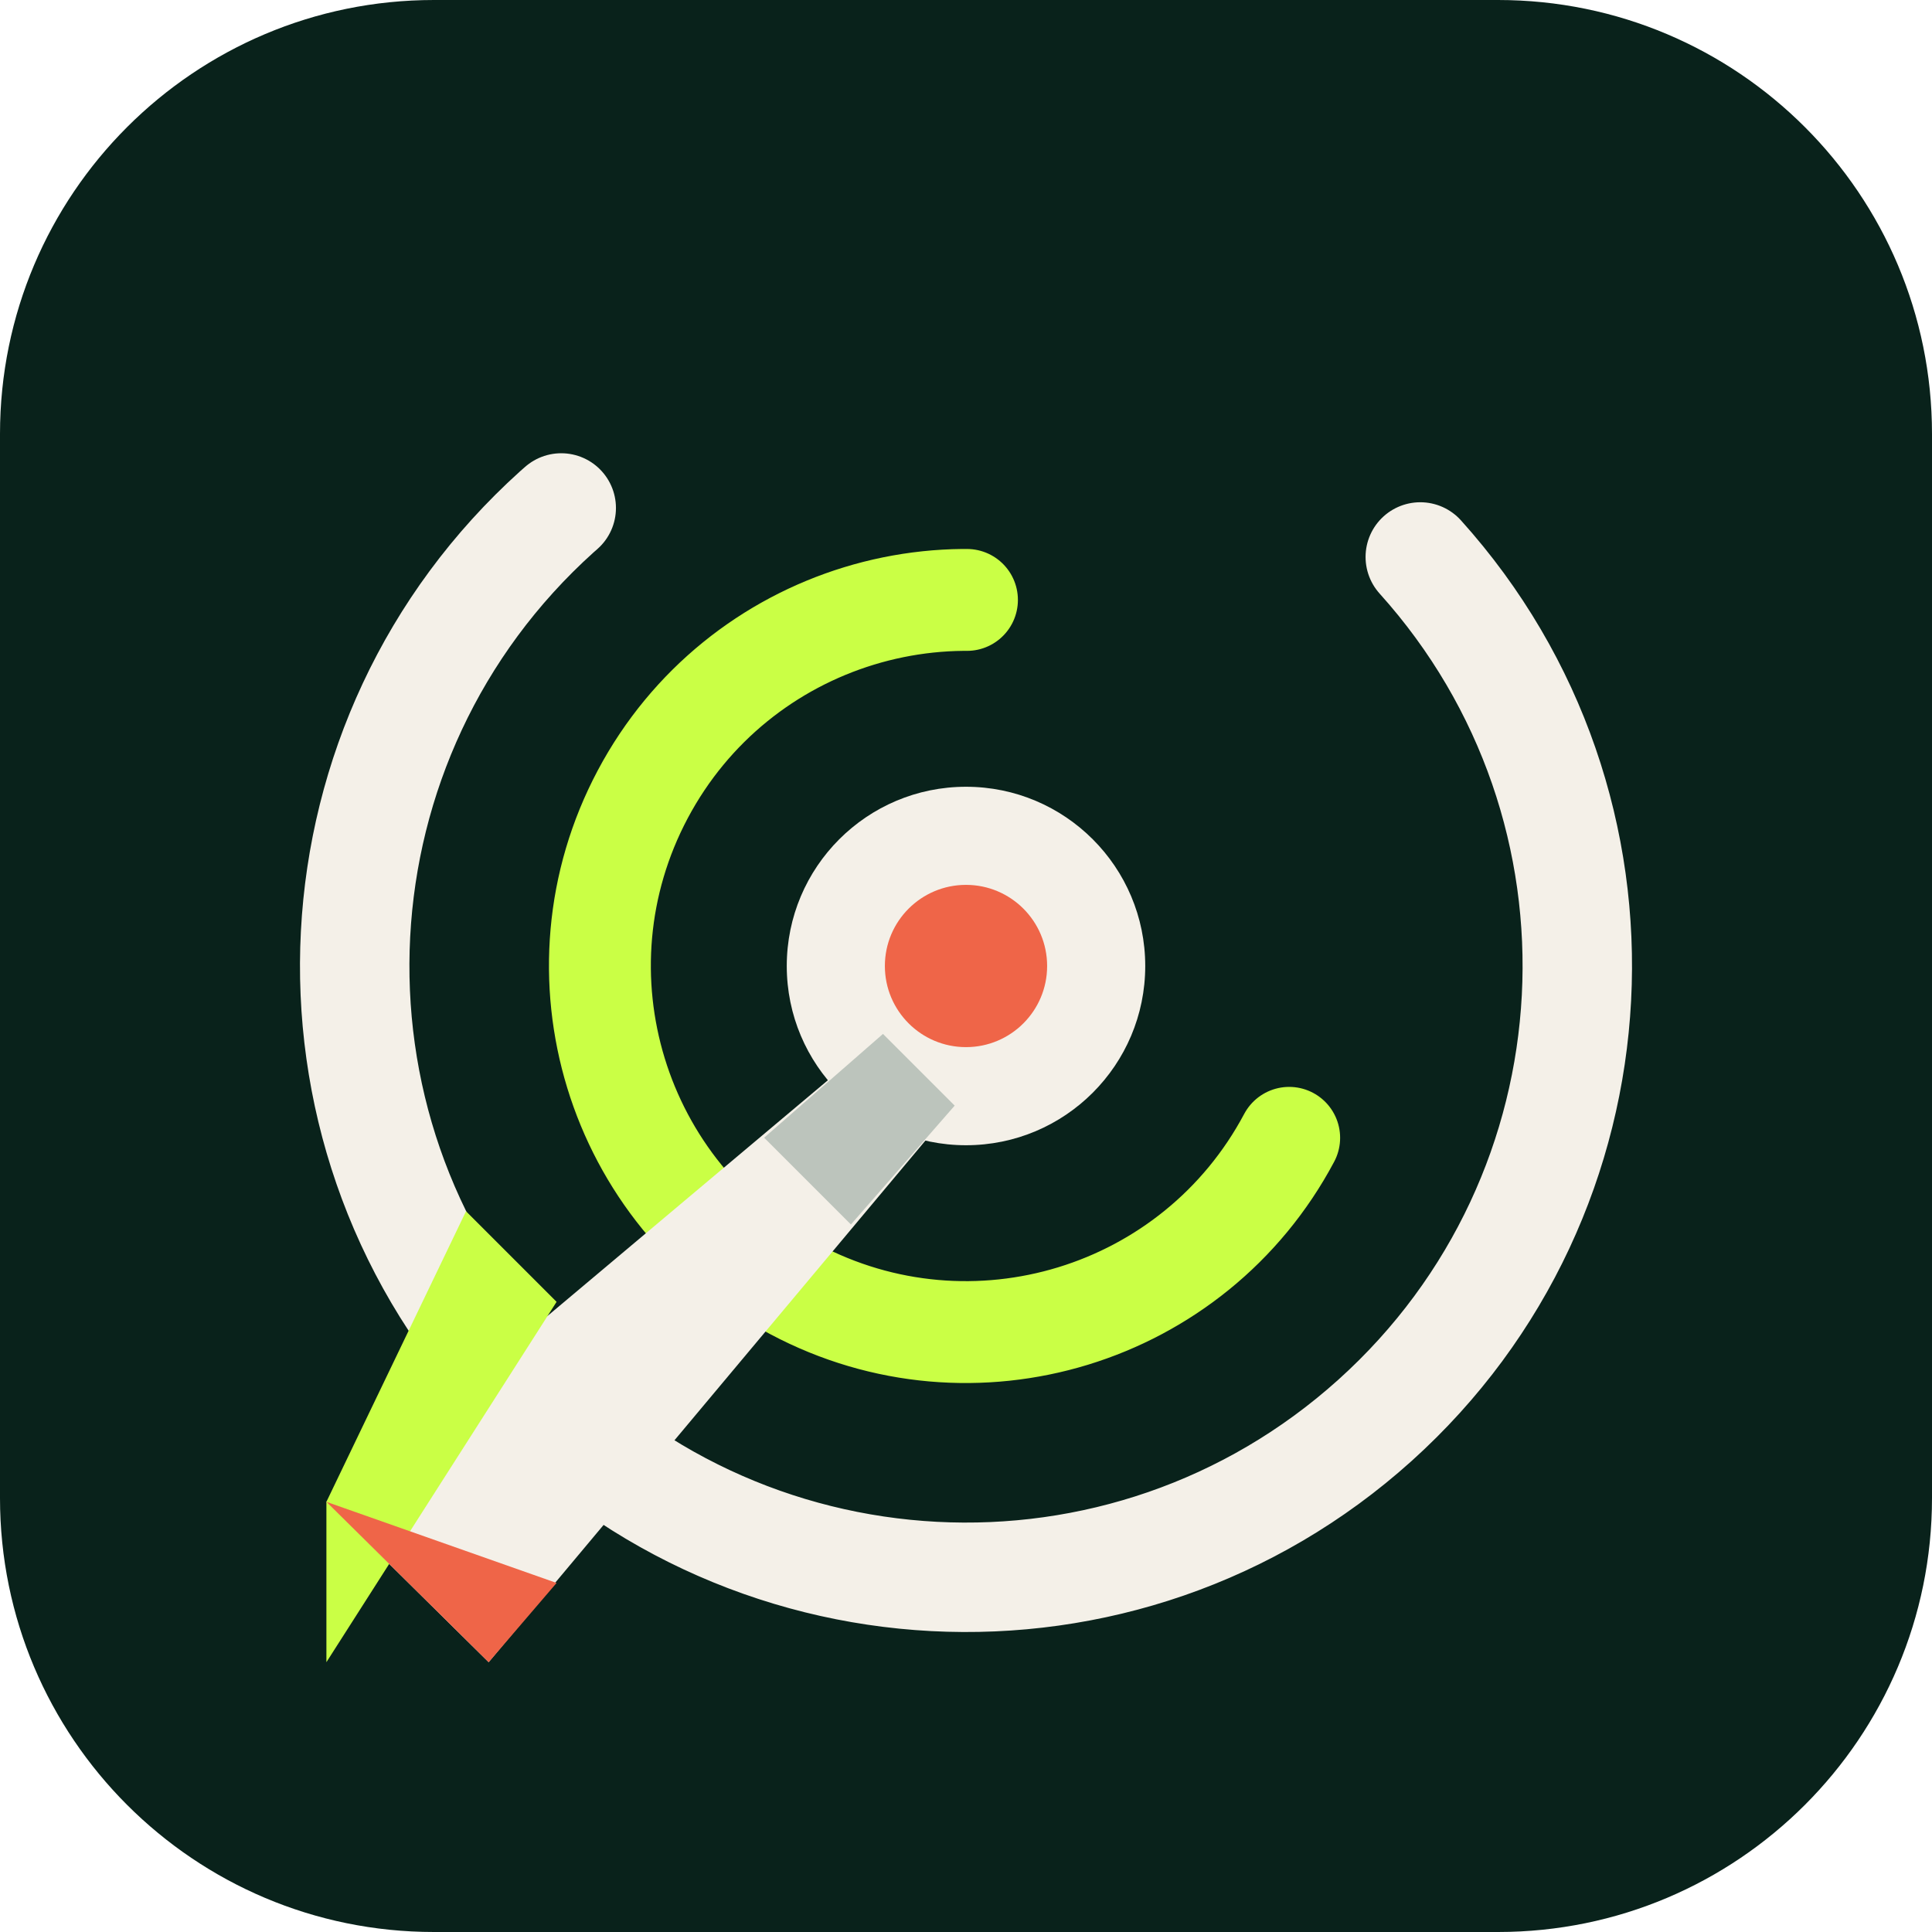
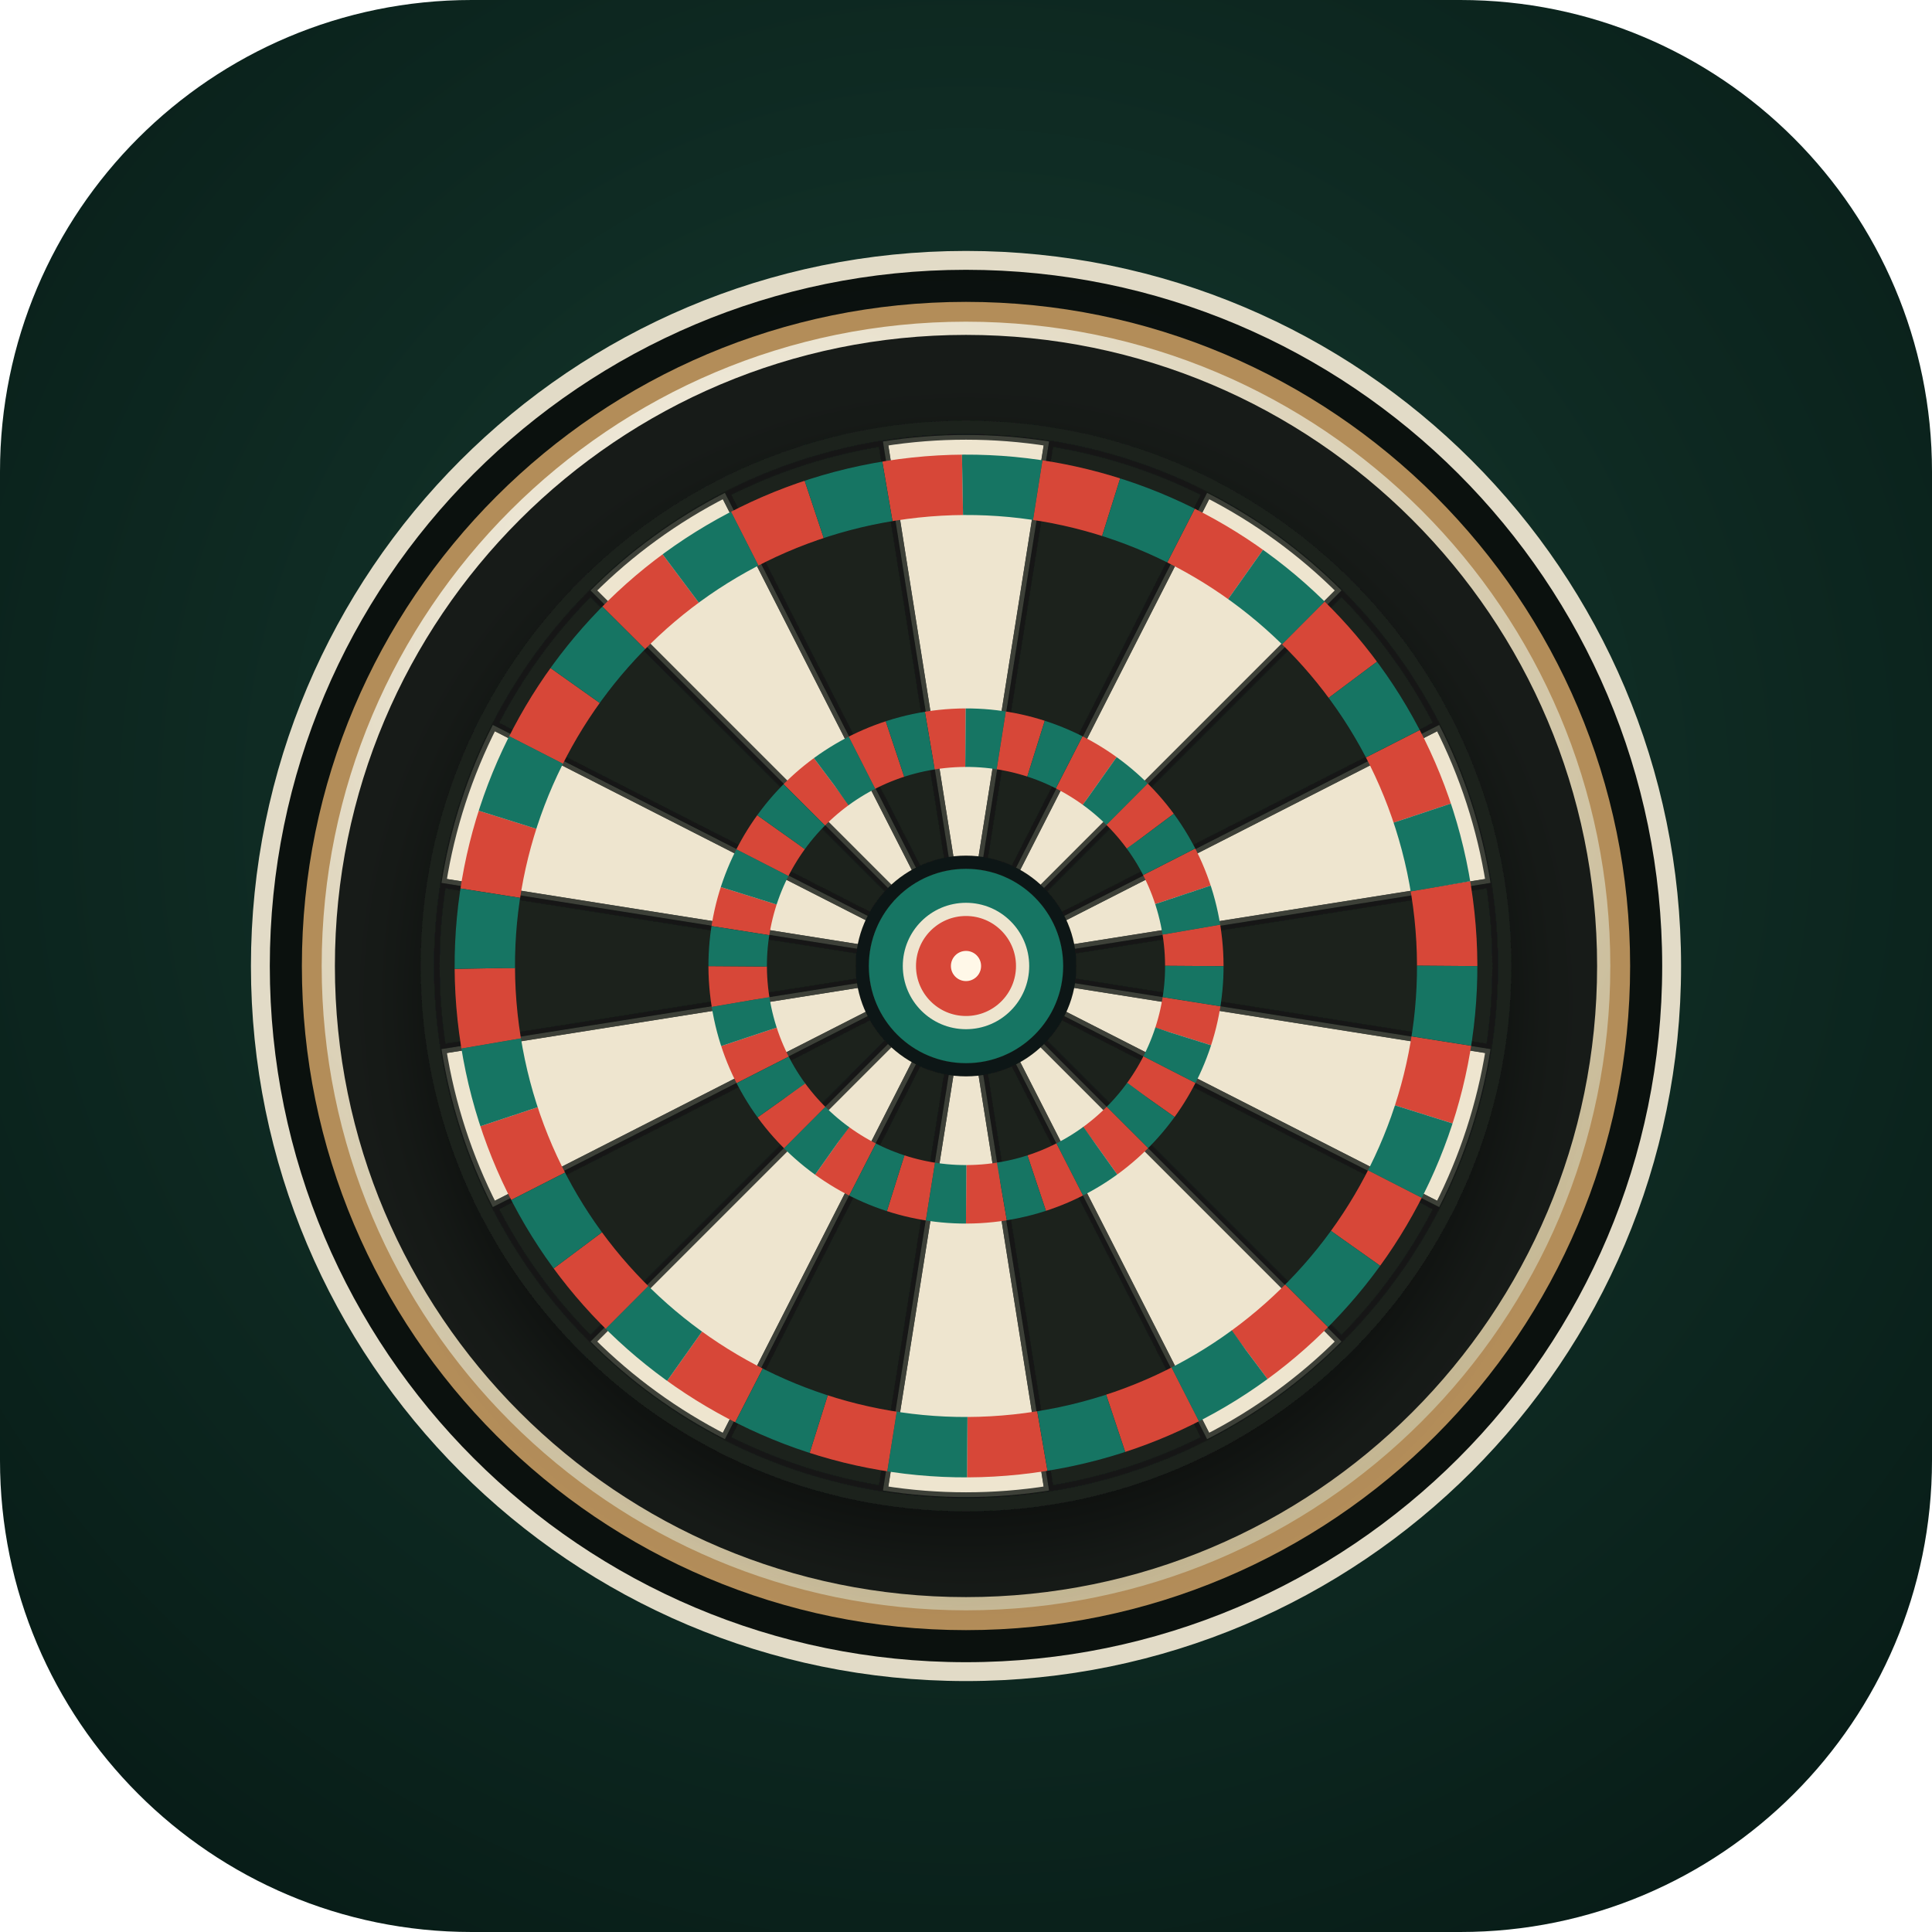
<svg xmlns="http://www.w3.org/2000/svg" viewBox="0 0 1024 1024" role="img" aria-labelledby="title desc">
-   <rect width="1024" height="1024" rx="230" fill="#09221b" />
-   <circle cx="512" cy="512" r="324" fill="none" stroke="#f4f0e8" stroke-width="58" stroke-dasharray="1530 510" stroke-linecap="round" transform="rotate(-42 512 512)" />
-   <circle cx="512" cy="512" r="194" fill="none" stroke="#caff45" stroke-width="54" stroke-dasharray="820 400" stroke-linecap="round" transform="rotate(28 512 512)" />
-   <circle cx="512" cy="512" r="95" fill="#f4f0e8" />
-   <circle cx="512" cy="512" r="43" fill="#ef6548" />
-   <path d="M173 796 468 548 506 586 259 881Z" fill="#f4f0e8" />
-   <path d="m173 796 74-154 48 48-122 191Z" fill="#caff45" />
-   <path d="m173 796 122 43-36 42-86-85Z" fill="#ef6548" />
-   <path d="m405 603 63-55 38 38-55 63Z" fill="#bcc4bc" />
+   <defs>
+     <radialGradient id="bg" cx="50%" cy="42%" r="70%">
+       <stop stop-color="#173c31" />
+       <stop offset="1" stop-color="#071b16" />
+     </radialGradient>
+     <radialGradient id="wire" cx="35%" cy="25%" r="80%">
+       <stop stop-color="#fbf7ec" />
+       <stop offset="1" stop-color="#c6b894" />
+     </radialGradient>
+     <filter id="shadow" x="-30%" y="-30%" width="160%" height="160%">
+       <feDropShadow dx="0" dy="18" stdDeviation="20" flood-color="#000" flood-opacity=".42" />
+     </filter>
+     <clipPath id="face">
+       <circle cx="512" cy="512" r="282" />
+     </clipPath>
+     <path id="wedge" d="M512 512 468 234A282 282 0 0 1 556 234Z" />
+   </defs>
+   <rect width="1024" height="1024" rx="250" fill="url(#bg)" />
+   <circle cx="512" cy="512" r="374" fill="#0a100e" stroke="#eae2ce" stroke-width="10" opacity=".96" />
+   <circle cx="512" cy="512" r="352" fill="#b38d59" />
+   <circle cx="512" cy="512" r="338" fill="#171b18" stroke="url(#wire)" stroke-width="7" />
+   <g filter="url(#shadow)">
+     <circle cx="512" cy="512" r="289" fill="#1b201d" />
+     <g clip-path="url(#face)" fill="#eee5cf">
+       <use href="#wedge" />
+       <use href="#wedge" transform="rotate(36 512 512)" />
+       <use href="#wedge" transform="rotate(72 512 512)" />
+       <use href="#wedge" transform="rotate(108 512 512)" />
+       <use href="#wedge" transform="rotate(144 512 512)" />
+       <use href="#wedge" transform="rotate(180 512 512)" />
+       <use href="#wedge" transform="rotate(216 512 512)" />
+       <use href="#wedge" transform="rotate(252 512 512)" />
+       <use href="#wedge" transform="rotate(288 512 512)" />
+       <use href="#wedge" transform="rotate(324 512 512)" />
+     </g>
+     <g clip-path="url(#face)" fill="none" stroke="#111814" stroke-width="5" opacity=".8">
+       <use href="#wedge" />
+       <use href="#wedge" transform="rotate(18 512 512)" />
+       <use href="#wedge" transform="rotate(36 512 512)" />
+       <use href="#wedge" transform="rotate(54 512 512)" />
+       <use href="#wedge" transform="rotate(72 512 512)" />
+       <use href="#wedge" transform="rotate(90 512 512)" />
+       <use href="#wedge" transform="rotate(108 512 512)" />
+       <use href="#wedge" transform="rotate(126 512 512)" />
+       <use href="#wedge" transform="rotate(144 512 512)" />
+       <use href="#wedge" transform="rotate(162 512 512)" />
+       <use href="#wedge" transform="rotate(180 512 512)" />
+       <use href="#wedge" transform="rotate(198 512 512)" />
+       <use href="#wedge" transform="rotate(216 512 512)" />
+       <use href="#wedge" transform="rotate(234 512 512)" />
+       <use href="#wedge" transform="rotate(252 512 512)" />
+       <use href="#wedge" transform="rotate(270 512 512)" />
+       <use href="#wedge" transform="rotate(288 512 512)" />
+       <use href="#wedge" transform="rotate(306 512 512)" />
+       <use href="#wedge" transform="rotate(324 512 512)" />
+       <use href="#wedge" transform="rotate(342 512 512)" />
+     </g>
+     <circle cx="512" cy="512" r="255" fill="none" stroke="#d74637" stroke-width="32" stroke-dasharray="40 40" transform="rotate(-9 512 512)" />
+     <circle cx="512" cy="512" r="255" fill="none" stroke="#167563" stroke-width="32" stroke-dasharray="40 40" stroke-dashoffset="-40" transform="rotate(-9 512 512)" />
+     <circle cx="512" cy="512" r="121" fill="none" stroke="#d74637" stroke-width="31" stroke-dasharray="19 19" transform="rotate(-9 512 512)" />
+     <circle cx="512" cy="512" r="121" fill="none" stroke="#167563" stroke-width="31" stroke-dasharray="19 19" stroke-dashoffset="-19" transform="rotate(-9 512 512)" />
+     <circle cx="512" cy="512" r="55" fill="#167563" stroke="#111814" stroke-width="7" />
+     <circle cx="512" cy="512" r="30" fill="#d74637" stroke="#eee5cf" stroke-width="7" />
+     <circle cx="512" cy="512" r="8" fill="#fff8e8" />
+   </g>
</svg>
